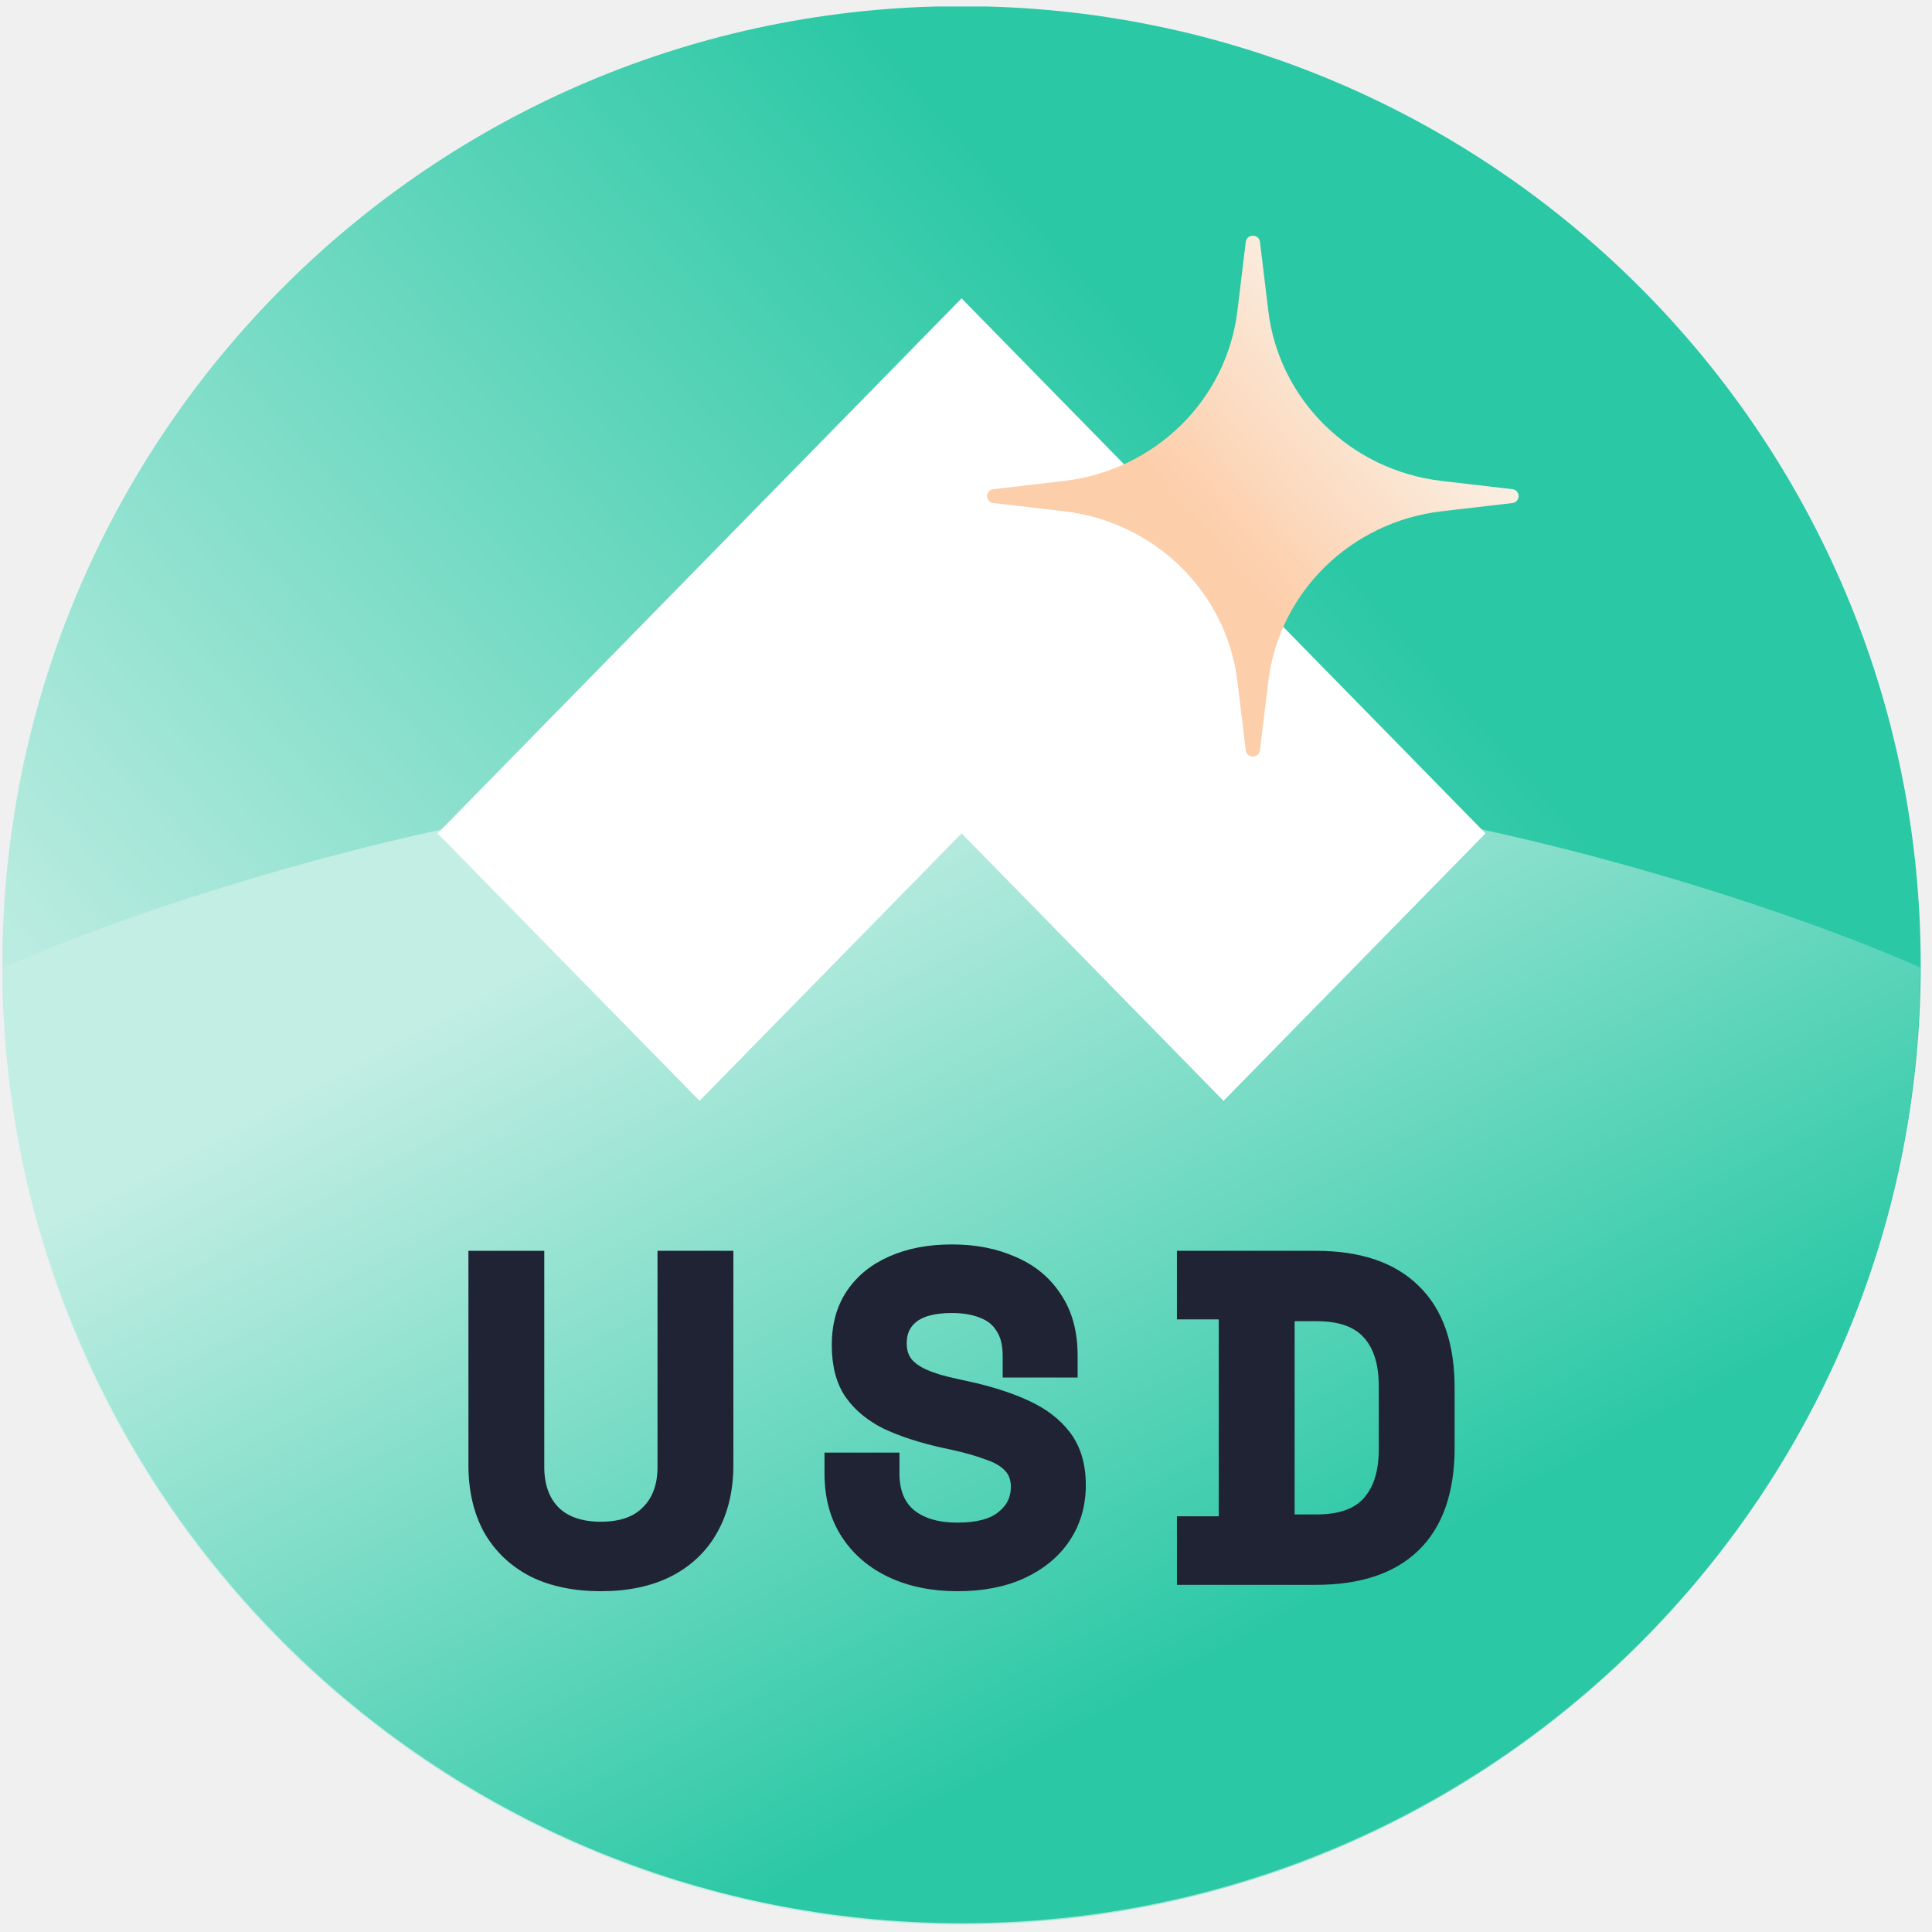
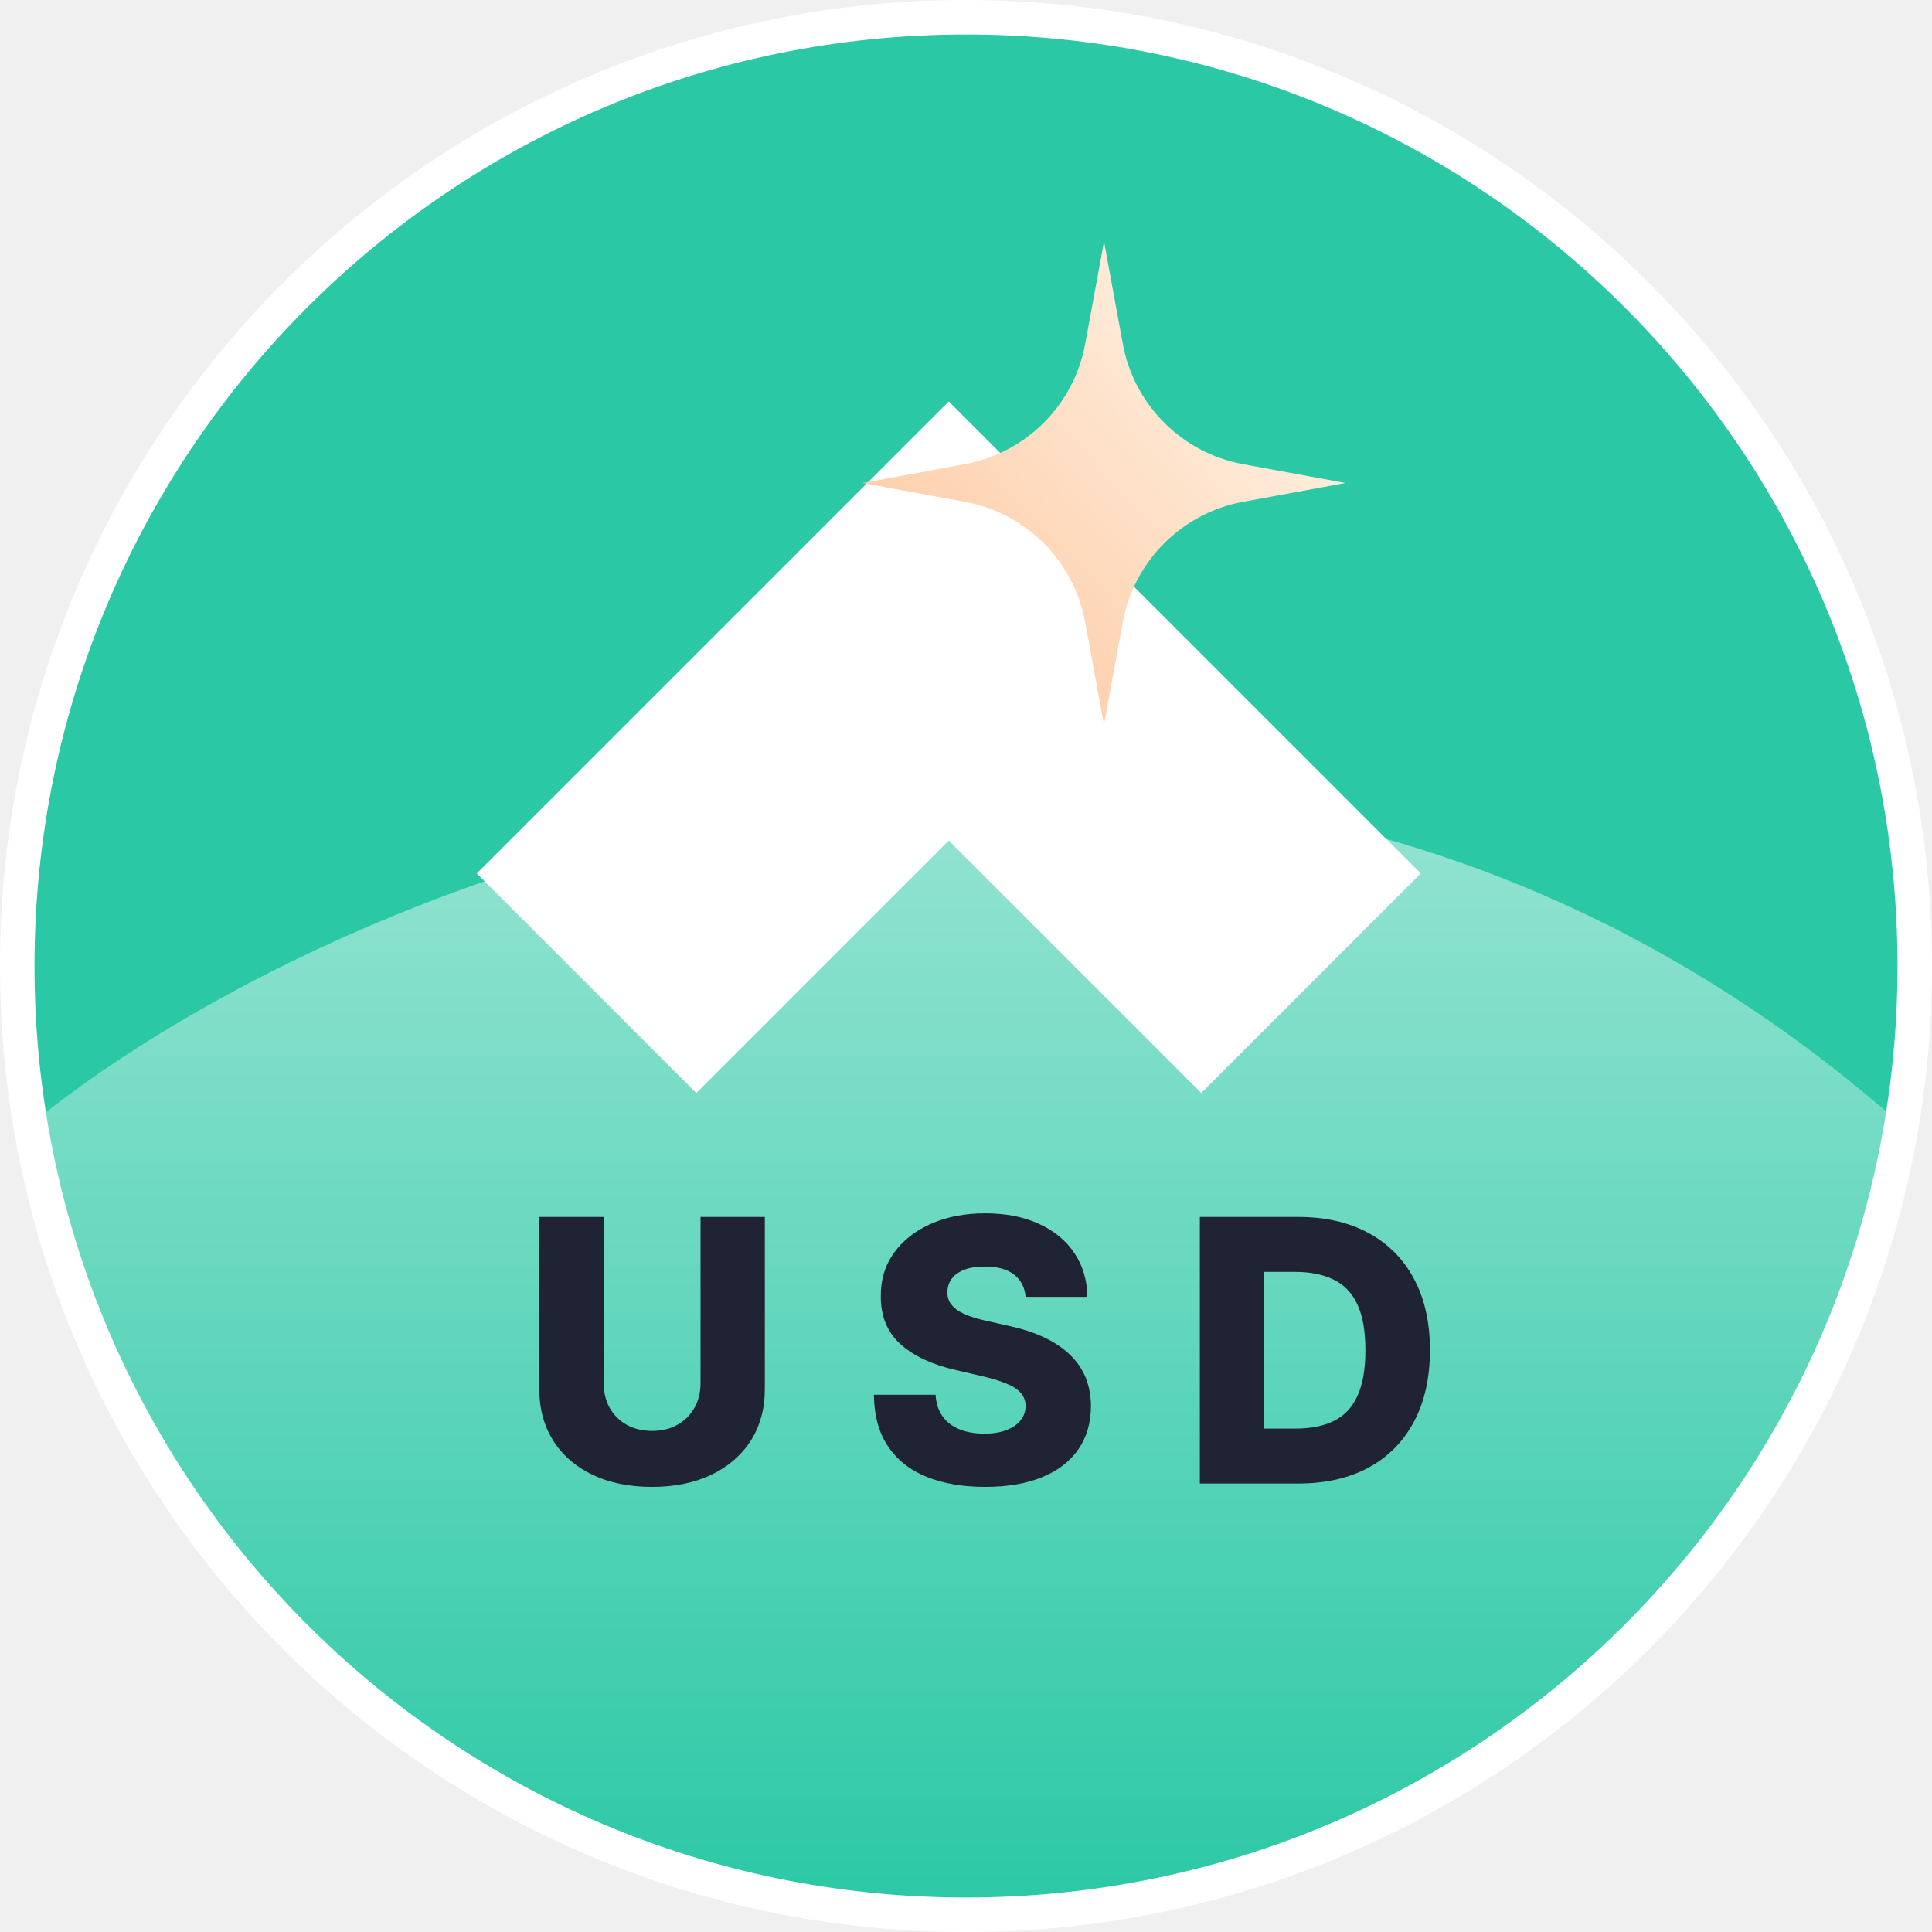
- <svg xmlns="http://www.w3.org/2000/svg" width="195" height="195" fill="none">
-   <g clip-path="url(#clip0_10630_31807)">
-     <path d="M193.861 97.436c0 53.468-43.345 96.813-96.813 96.813S.235 150.904.235 97.436 43.58.623 97.048.623s96.813 43.345 96.813 96.813z" fill="url(#paint0_linear_10630_31807)" />
-     <path d="M97.083 194.115c-53.41 0-96.707-43.194-96.707-96.477 0 0 43.297-19.853 96.707-19.853s96.708 19.853 96.708 19.853c0 53.283-43.298 96.477-96.708 96.477z" fill="url(#paint1_linear_10630_31807)" />
-     <path d="M149.933 84.114l-52.88-53.999-52.886 53.999 26.44 26.997 26.446-26.997 26.44 26.997 26.44-26.997z" fill="#fff" />
-     <path d="M53.674 158.735l.007.004c1.963.982 4.29 1.464 6.969 1.464 2.677 0 4.99-.482 6.925-1.465l.002-.001c1.963-1.013 3.46-2.444 4.48-4.291 1.047-1.874 1.563-4.069 1.563-6.571v-21.229H66.764v21.412c0 1.877-.54 3.311-1.58 4.351l-.004.004c-1.003 1.031-2.49 1.577-4.53 1.577-2.038 0-3.544-.545-4.579-1.579-1.01-1.04-1.536-2.474-1.536-4.353v-21.412H47.679v21.229c0 2.501.5 4.694 1.516 6.568l.004.007c1.049 1.843 2.544 3.272 4.475 4.285zm30.344-11.719h-.4V148.7c0 2.388.55 4.455 1.67 6.182 1.114 1.719 2.657 3.036 4.617 3.953 1.958.916 4.204 1.368 6.73 1.368 2.52 0 4.721-.42 6.589-1.275l.003-.001c1.891-.883 3.359-2.09 4.384-3.627 1.057-1.57 1.582-3.377 1.582-5.407 0-2.023-.491-3.719-1.504-5.058-.995-1.317-2.384-2.365-4.146-3.152-1.714-.779-3.73-1.413-6.044-1.907l-1.055-.229v-.001c-1.27-.271-2.296-.585-3.088-.937-.78-.347-1.346-.768-1.723-1.251-.338-.471-.517-1.056-.517-1.779 0-1.083.382-1.895 1.132-2.484l.001-.001c.785-.622 2.038-.969 3.835-.969 1.185 0 2.186.178 3.013.52v.001l.01.004c.81.307 1.409.801 1.818 1.483l.005.008.006.008c.431.648.666 1.541.666 2.715V138.64H108.367V136.864c0-2.383-.533-4.392-1.627-6.002-1.054-1.628-2.523-2.839-4.394-3.633-1.833-.821-3.923-1.226-6.262-1.226-2.337 0-4.398.39-6.172 1.181-1.745.762-3.122 1.879-4.115 3.354l-.001.002c-.97 1.453-1.444 3.201-1.444 5.223 0 2.011.424 3.687 1.307 4.995l.004.005c.901 1.288 2.166 2.323 3.776 3.112l.009.004c1.622.749 3.547 1.369 5.77 1.863h.001l1.054.229c1.364.303 2.505.635 3.429.992l.007.003.007.002c.939.323 1.604.736 2.033 1.218l.008.009c.438.464.671 1.078.671 1.882 0 1.158-.46 2.099-1.408 2.852l-.005.004c-.906.741-2.341 1.148-4.38 1.148-1.989 0-3.511-.459-4.612-1.333-1.076-.885-1.64-2.209-1.64-4.048V147.016h-6.365zm35.172 12.145v.4h13.613c4.376 0 7.765-1.102 10.097-3.371 2.366-2.301 3.516-5.678 3.516-10.058v-6.056c0-4.379-1.15-7.742-3.516-10.014-2.332-2.298-5.721-3.416-10.097-3.416H119.19V132.768h4.221v20.671h-4.221v5.722zm18.772-24.418l.004.003c1.043 1.156 1.594 2.851 1.594 5.146v6.423c0 2.262-.55 3.96-1.598 5.149-1.027 1.167-2.685 1.792-5.067 1.792h-2.628v-20.305h2.628c2.382 0 4.04.625 5.067 1.792z" fill="#1F2333" stroke="#1F2333" stroke-width=".8" />
-     <path d="M125.737 24.413c.101-.83 1.331-.83 1.432 0l.844 6.97c1.089 9 8.33 16.095 17.513 17.162l7.111.827c.848.099.848 1.304 0 1.403l-7.111.827c-9.183 1.068-16.424 8.163-17.513 17.163l-.844 6.97c-.101.83-1.331.83-1.432 0l-.843-6.97c-1.09-9-8.33-16.095-17.513-17.163l-7.112-.827c-.848-.099-.848-1.304 0-1.403l7.112-.827c9.183-1.068 16.423-8.163 17.513-17.162l.843-6.97z" fill="url(#paint2_linear_10630_31807)" />
-   </g>
+ <svg xmlns="http://www.w3.org/2000/svg" width="56" height="56" viewBox="0 0 56 56" fill="none">
+   <rect x="0.5" y="0.5" width="55" height="55" rx="27.5" fill="#2AC8A5" />
+   <rect x="0.5" y="0.5" width="55" height="55" rx="27.5" stroke="white" />
+   <path opacity="0.5" d="M55 32.5C35.4 15.3 10.5 24.833 1 32.5L2.5 38L5 42.5L8.5 47.5L13 51L19 54L25 55.5L31.5 55L38 54L47 48L51 42.5L53 39L54.5 35L55 32.5Z" fill="url(#paint0_linear_140_3576)" />
+   <path d="M17 28.5L27.5 18L38 28.5" stroke="white" stroke-width="9" />
+   <path d="M32 7L32.545 9.967C32.871 11.741 34.259 13.129 36.033 13.455L39 14L36.033 14.545C34.259 14.871 32.871 16.259 32.545 18.033L32 21L31.455 18.033C31.129 16.259 29.741 14.871 27.967 14.545L25 14L27.967 13.455C29.741 13.129 31.129 11.741 31.455 9.967L32 7Z" fill="url(#paint1_linear_140_3576)" />
+   <path d="M20.305 35.274H22.169V40.258C22.169 40.833 22.032 41.335 21.758 41.763C21.484 42.188 21.101 42.517 20.611 42.751C20.12 42.982 19.551 43.098 18.902 43.098C18.246 43.098 17.672 42.982 17.182 42.751C16.691 42.517 16.31 42.188 16.039 41.763C15.767 41.335 15.631 40.833 15.631 40.258V35.274H17.499V40.095C17.499 40.362 17.557 40.599 17.672 40.808C17.79 41.017 17.955 41.181 18.166 41.299C18.378 41.417 18.623 41.476 18.902 41.476C19.181 41.476 19.425 41.417 19.634 41.299C19.845 41.181 20.01 41.017 20.128 40.808C20.246 40.599 20.305 40.362 20.305 40.095V35.274ZM29.728 37.59C29.703 37.314 29.591 37.099 29.393 36.945C29.197 36.789 28.916 36.712 28.551 36.712C28.31 36.712 28.109 36.743 27.948 36.806C27.787 36.869 27.666 36.955 27.586 37.066C27.505 37.174 27.464 37.299 27.461 37.44C27.456 37.555 27.479 37.657 27.529 37.745C27.582 37.833 27.657 37.911 27.755 37.979C27.856 38.044 27.977 38.102 28.118 38.153C28.258 38.203 28.417 38.247 28.593 38.285L29.257 38.435C29.639 38.518 29.976 38.629 30.268 38.767C30.562 38.906 30.808 39.071 31.007 39.262C31.208 39.453 31.36 39.673 31.464 39.922C31.567 40.171 31.62 40.45 31.622 40.759C31.62 41.247 31.496 41.666 31.252 42.015C31.009 42.365 30.658 42.633 30.2 42.819C29.745 43.005 29.195 43.098 28.551 43.098C27.905 43.098 27.342 43.001 26.861 42.808C26.381 42.614 26.008 42.32 25.741 41.925C25.474 41.53 25.337 41.031 25.33 40.427H27.118C27.133 40.676 27.2 40.884 27.318 41.05C27.436 41.216 27.598 41.341 27.805 41.427C28.013 41.512 28.255 41.555 28.529 41.555C28.78 41.555 28.994 41.521 29.17 41.453C29.349 41.385 29.486 41.291 29.581 41.17C29.677 41.05 29.726 40.911 29.728 40.755C29.726 40.61 29.681 40.485 29.593 40.382C29.505 40.276 29.369 40.186 29.185 40.11C29.004 40.032 28.773 39.961 28.491 39.895L27.684 39.707C27.015 39.553 26.488 39.306 26.103 38.964C25.718 38.619 25.527 38.154 25.53 37.568C25.527 37.09 25.655 36.671 25.915 36.312C26.174 35.952 26.532 35.672 26.99 35.47C27.447 35.269 27.969 35.169 28.555 35.169C29.154 35.169 29.673 35.27 30.113 35.474C30.556 35.675 30.899 35.958 31.143 36.323C31.387 36.688 31.511 37.11 31.517 37.59H29.728ZM37.634 43H34.778V35.274H37.63C38.417 35.274 39.095 35.429 39.663 35.738C40.234 36.045 40.675 36.488 40.984 37.066C41.293 37.642 41.448 38.331 41.448 39.133C41.448 39.938 41.293 40.63 40.984 41.208C40.677 41.787 40.238 42.23 39.667 42.54C39.096 42.847 38.419 43 37.634 43ZM36.646 41.408H37.562C37.995 41.408 38.361 41.335 38.66 41.189C38.962 41.041 39.189 40.801 39.343 40.469C39.499 40.134 39.577 39.689 39.577 39.133C39.577 38.578 39.499 38.135 39.343 37.806C39.187 37.474 38.957 37.235 38.653 37.089C38.351 36.94 37.978 36.866 37.536 36.866H36.646V41.408Z" fill="#1F2333" />
  <defs>
-     <linearGradient id="paint0_linear_10630_31807" x1="31.631" y1="156.106" x2="139.771" y2="59.926" gradientUnits="userSpaceOnUse">
-       <stop offset=".073" stop-color="#C3EEE4" />
-       <stop offset="1" stop-color="#2AC8A5" />
+     <linearGradient id="paint0_linear_140_3576" x1="28" y1="22.884" x2="28" y2="55.5" gradientUnits="userSpaceOnUse">
+       <stop stop-color="white" />
+       <stop offset="1" stop-color="white" stop-opacity="0" />
    </linearGradient>
-     <linearGradient id="paint1_linear_10630_31807" x1="38.477" y1="96.647" x2="86.875" y2="187.122" gradientUnits="userSpaceOnUse">
-       <stop offset=".073" stop-color="#C3EEE4" />
-       <stop offset="1" stop-color="#2AC8A5" />
+     <linearGradient id="paint1_linear_140_3576" x1="36.465" y1="9.776" x2="27.655" y2="17.983" gradientUnits="userSpaceOnUse">
+       <stop stop-color="#FFF0E1" />
+       <stop offset="1" stop-color="#FDCEAA" />
    </linearGradient>
-     <linearGradient id="paint2_linear_10630_31807" x1="122.986" y1="55.114" x2="143.901" y2="36.618" gradientUnits="userSpaceOnUse">
-       <stop stop-color="#FDCEAA" />
-       <stop offset="1" stop-color="#FAF1E7" />
-     </linearGradient>
-     <clipPath id="clip0_10630_31807">
-       <path fill="#fff" transform="translate(.255 .654)" d="M0 0H194.316V194.316H0z" />
-     </clipPath>
  </defs>
</svg>
